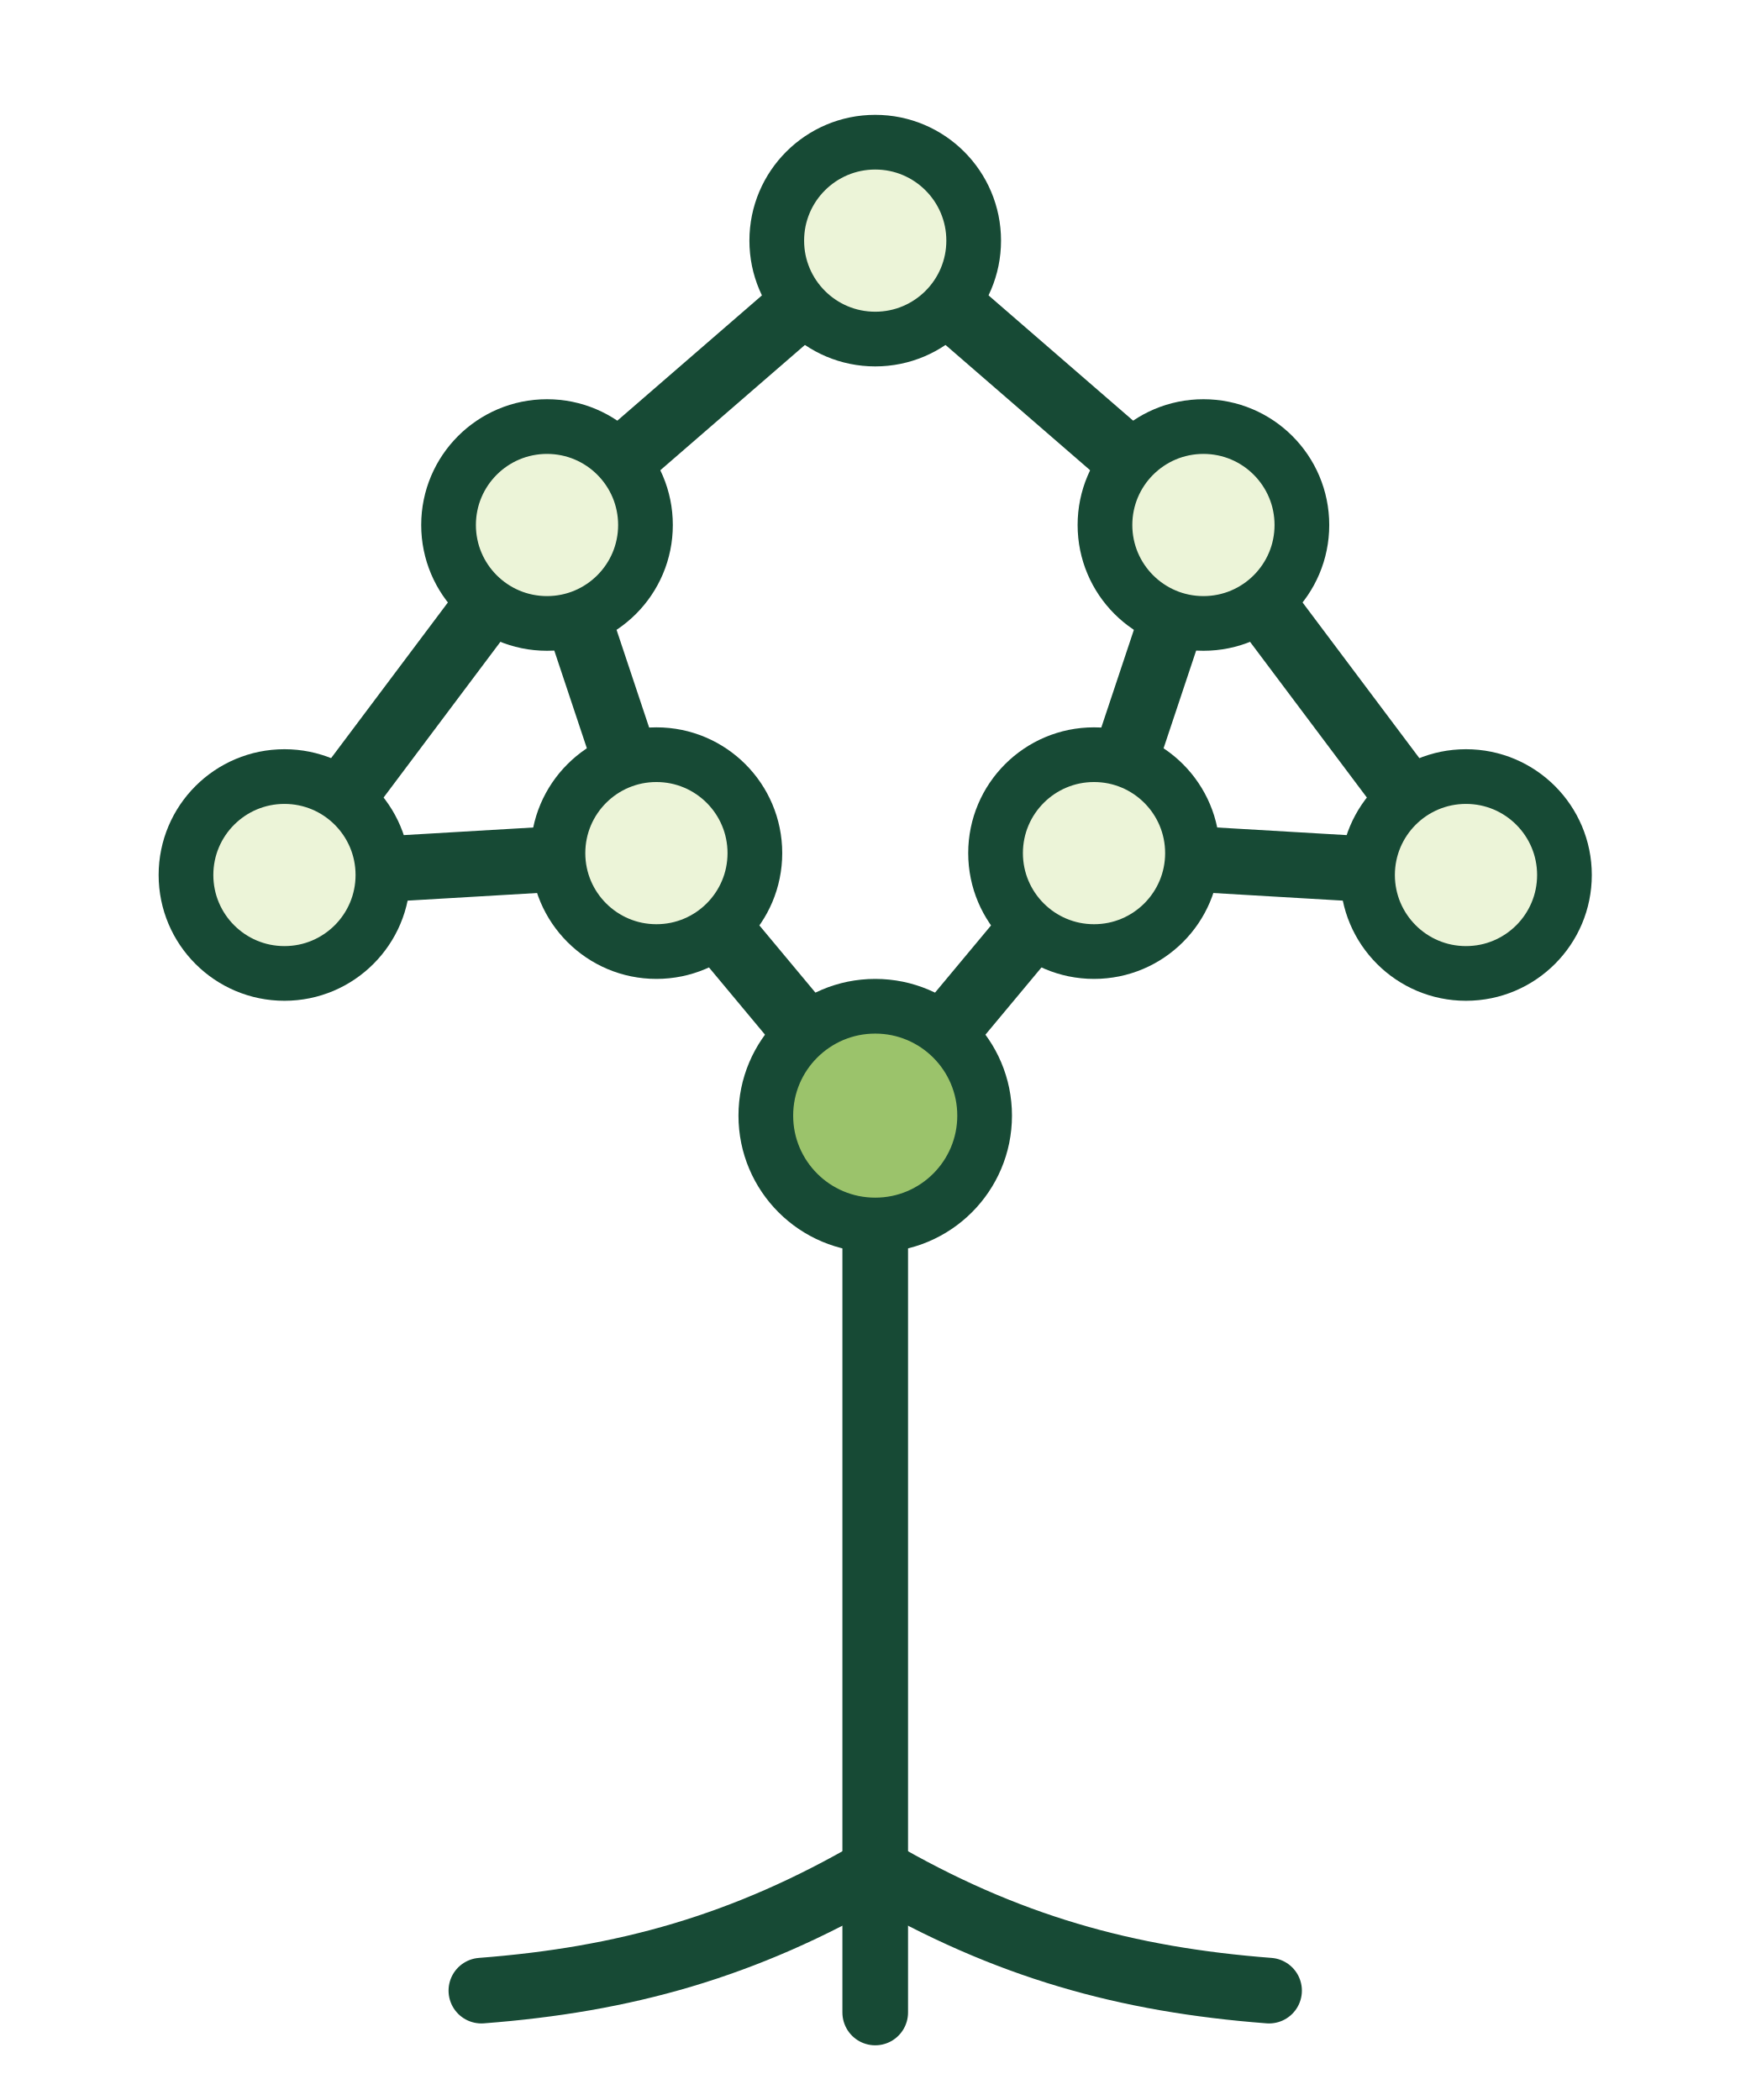
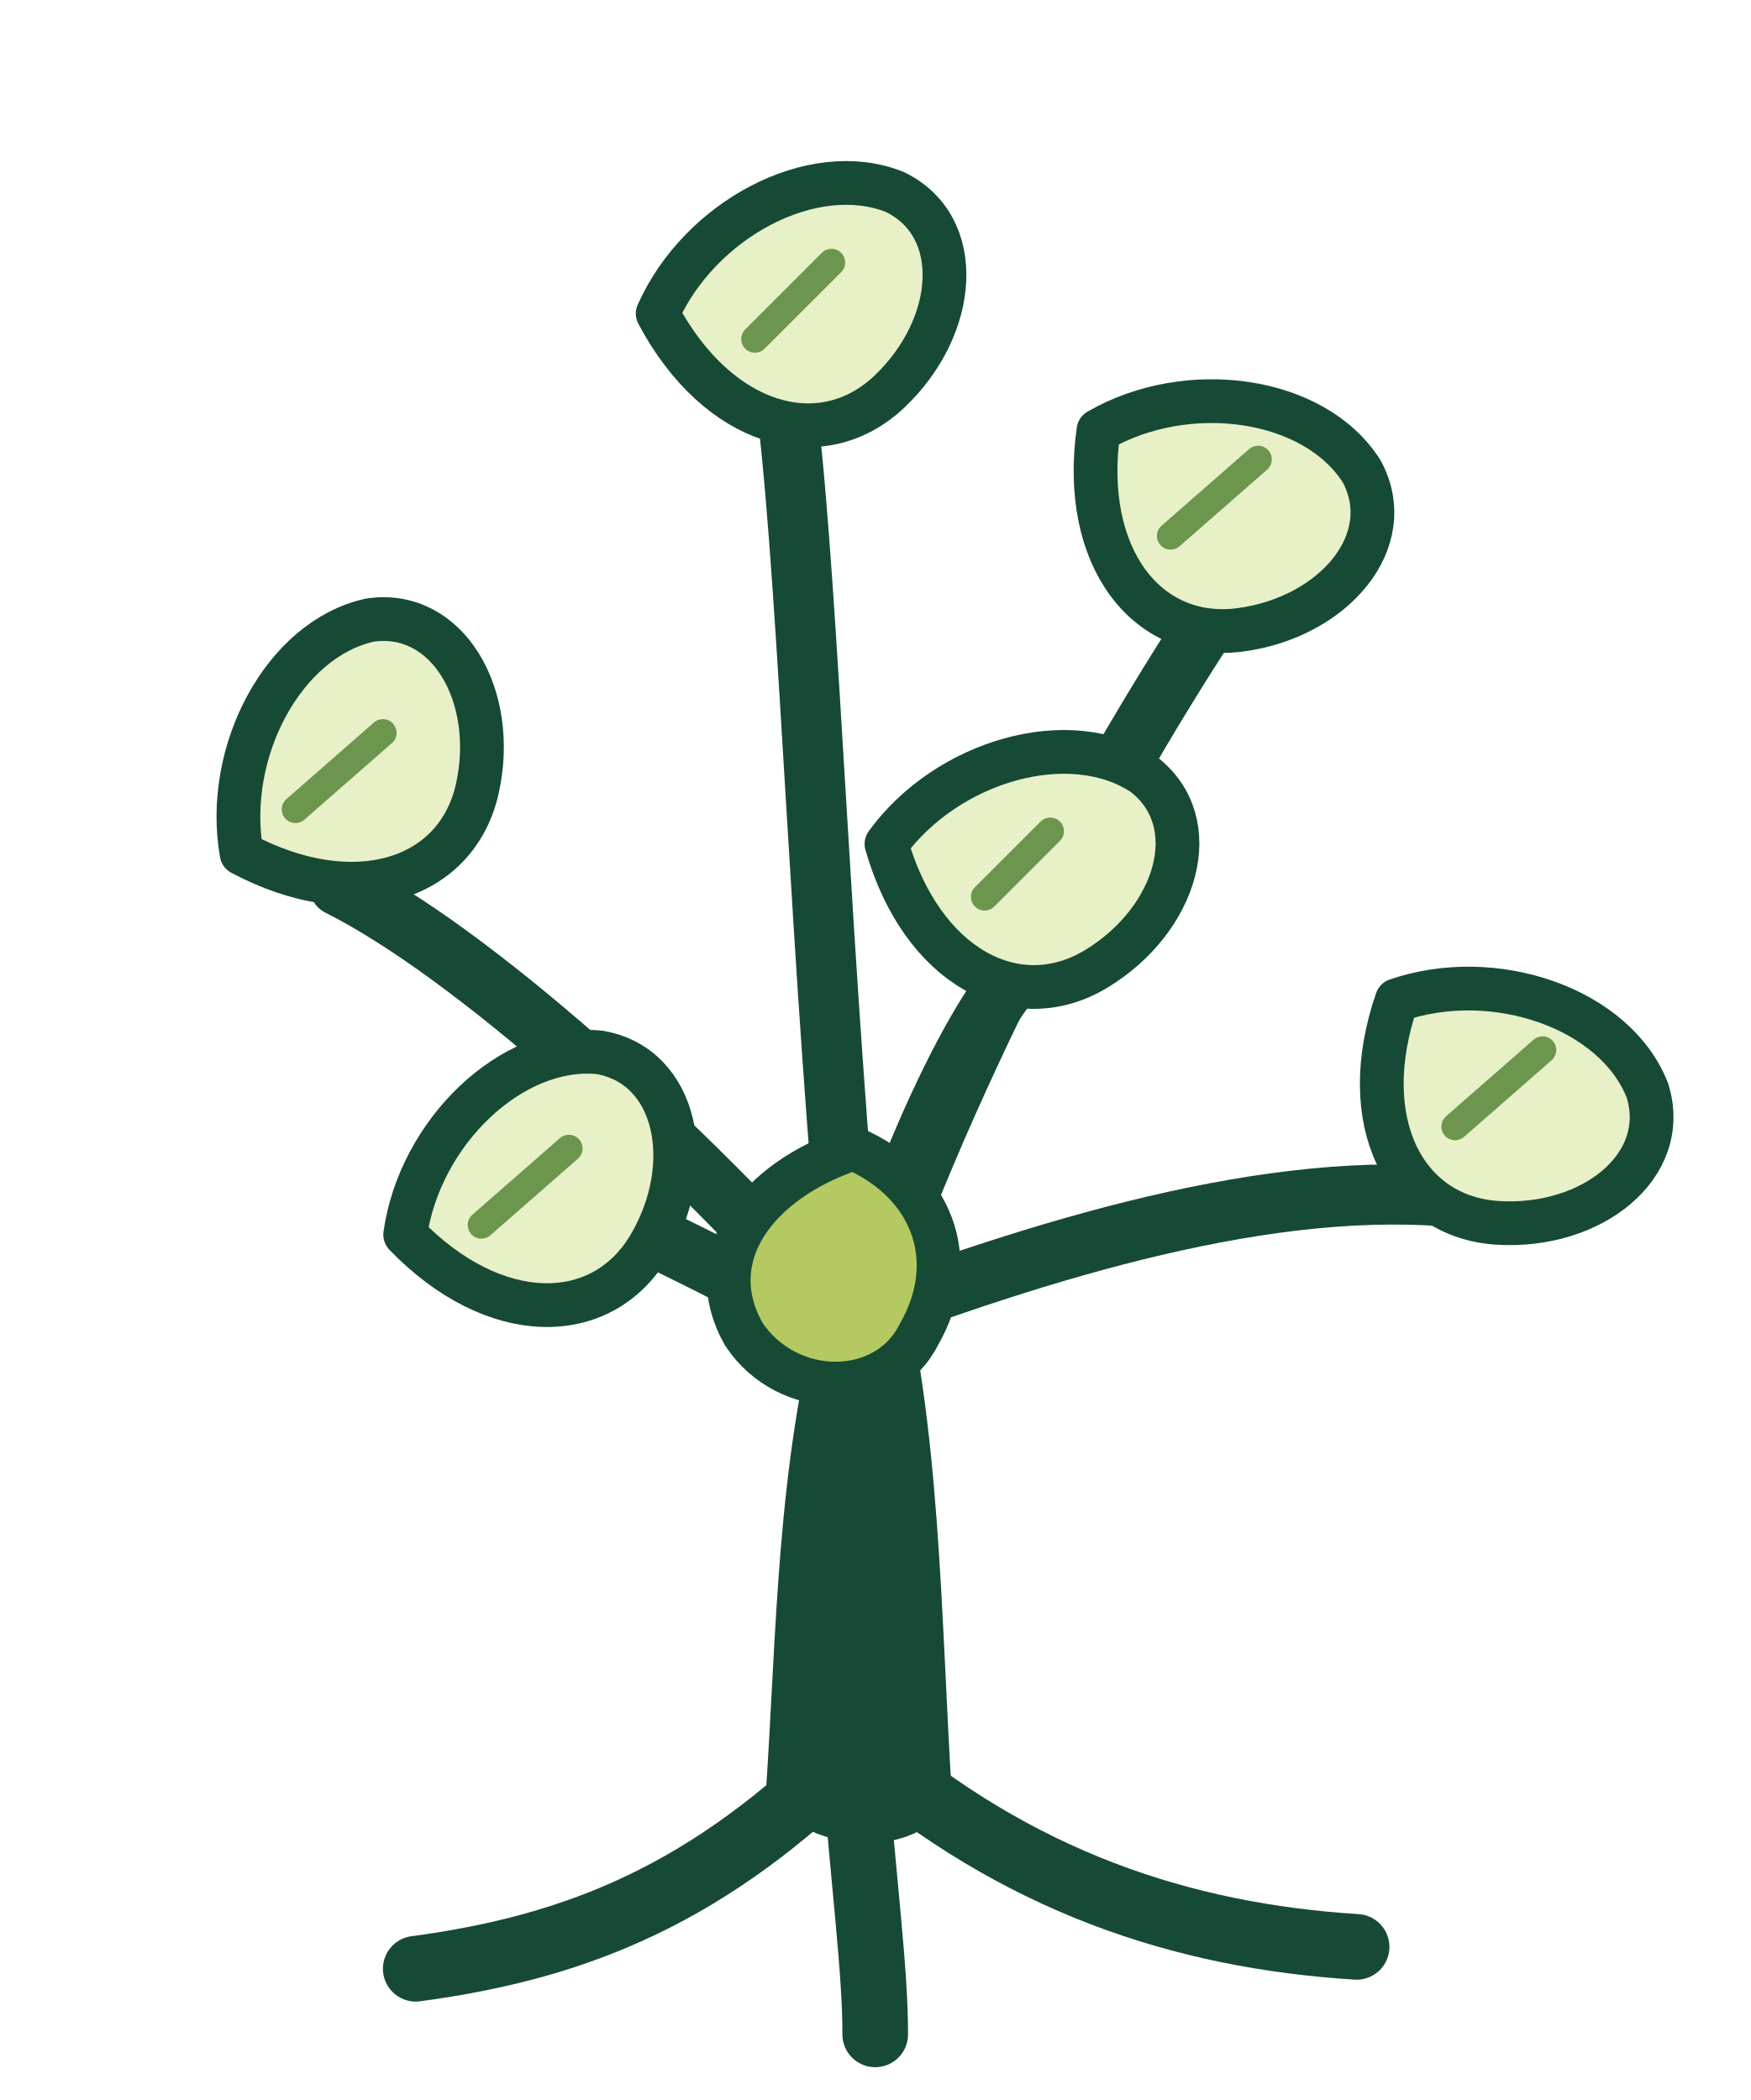
<svg xmlns="http://www.w3.org/2000/svg" viewBox="0 0 160 192" role="img" aria-labelledby="title desc">
+   <defs>
+     <path id="leaf-node" d="M-12 0C-7-8 4-12 11-8C17-4 15 5 8 10C1 15-8 11-12 0Z" />
+   </defs>
+   <g fill="none" stroke="#174A35" stroke-width="5.5" stroke-linecap="round" stroke-linejoin="round">
+     <path d="M78 120C75 89 74 55 72 38" />
+     <path d="M79 120C88 94 103 68 111 56" />
+     <path d="M77 121C62 104 43 87 31 81" />
+     <path d="M79 119C84 103 90 92 93 89" />
+     <path d="M80 120C99 113 120 107 137 110" />
+     <path d="M77 122C66 116 56 111 48 108" />
+   </g>
+   <path d="M70 164C71 149 71 134 75 119C76 115 79 112 82 115C86 130 86 148 87 164C85 170 74 170 70 164Z" fill="#174A35" />
  <g fill="none" stroke="#174A35" stroke-width="6" stroke-linecap="round" stroke-linejoin="round">
-     <path d="M80 171V102" />
-     <path d="M80 102L60 78 50 48 80 22" />
-     <path d="M80 102L100 78 110 48 80 22" />
-     <path d="M60 78L26 80" />
-     <path d="M100 78L134 80" />
-     <path d="M50 48L26 80" />
-     <path d="M110 48L134 80" />
-     <path d="M80 171C68 178 57 181 44 182" />
-     <path d="M80 171C92 178 103 181 116 182" />
-     <path d="M80 171V184" />
+     <path d="M78 160C65 173 53 178 38 180" />
+     <path d="M78 160C79 173 80 180 80 186" />
+     <path d="M79 160C93 172 108 177 124 178" />
  </g>
-   <g fill="#ECF4D8" stroke="#174A35" stroke-width="5">
-     <circle cx="80" cy="22" r="9" />
-     <circle cx="50" cy="48" r="9" />
-     <circle cx="110" cy="48" r="9" />
-     <circle cx="26" cy="80" r="9" />
-     <circle cx="60" cy="78" r="9" />
-     <circle cx="100" cy="78" r="9" />
-     <circle cx="134" cy="80" r="9" />
+   <path d="M78 105C85 108 88 115 84 122C81 128 72 128 68 122C64 115 69 108 78 105Z" fill="#B4C962" stroke="#174A35" stroke-width="4" stroke-linejoin="round" />
+   <g fill="#E8F0C8" stroke="#174A35" stroke-width="4" stroke-linejoin="round">
+     <g transform="translate(72 27) rotate(-8)">
+       <use href="#leaf-node" />
+     </g>
+     <g transform="translate(111 45) rotate(28)">
+       <use href="#leaf-node" />
+     </g>
+     <g transform="translate(31 70) rotate(-42)">
+       <use href="#leaf-node" />
+     </g>
+     <g transform="translate(93 78) rotate(4)">
+       <use href="#leaf-node" />
+     </g>
+     <g transform="translate(137 99) rotate(39)">
+       <use href="#leaf-node" />
+     </g>
+     <g transform="translate(48 108) rotate(-24)">
+       <use href="#leaf-node" />
+     </g>
  </g>
-   <circle cx="80" cy="102" r="10" fill="#9BC36B" stroke="#174A35" stroke-width="5" />
+   <g fill="none" stroke="#6C964D" stroke-width="2.5" stroke-linecap="round">
+     <path d="M69 31L76 24" />
+     <path d="M107 49L115 42" />
+     <path d="M27 74L35 67" />
+     <path d="M90 82L96 76" />
+     <path d="M133 103L141 96" />
+     <path d="M44 112L52 105" />
+   </g>
</svg>
